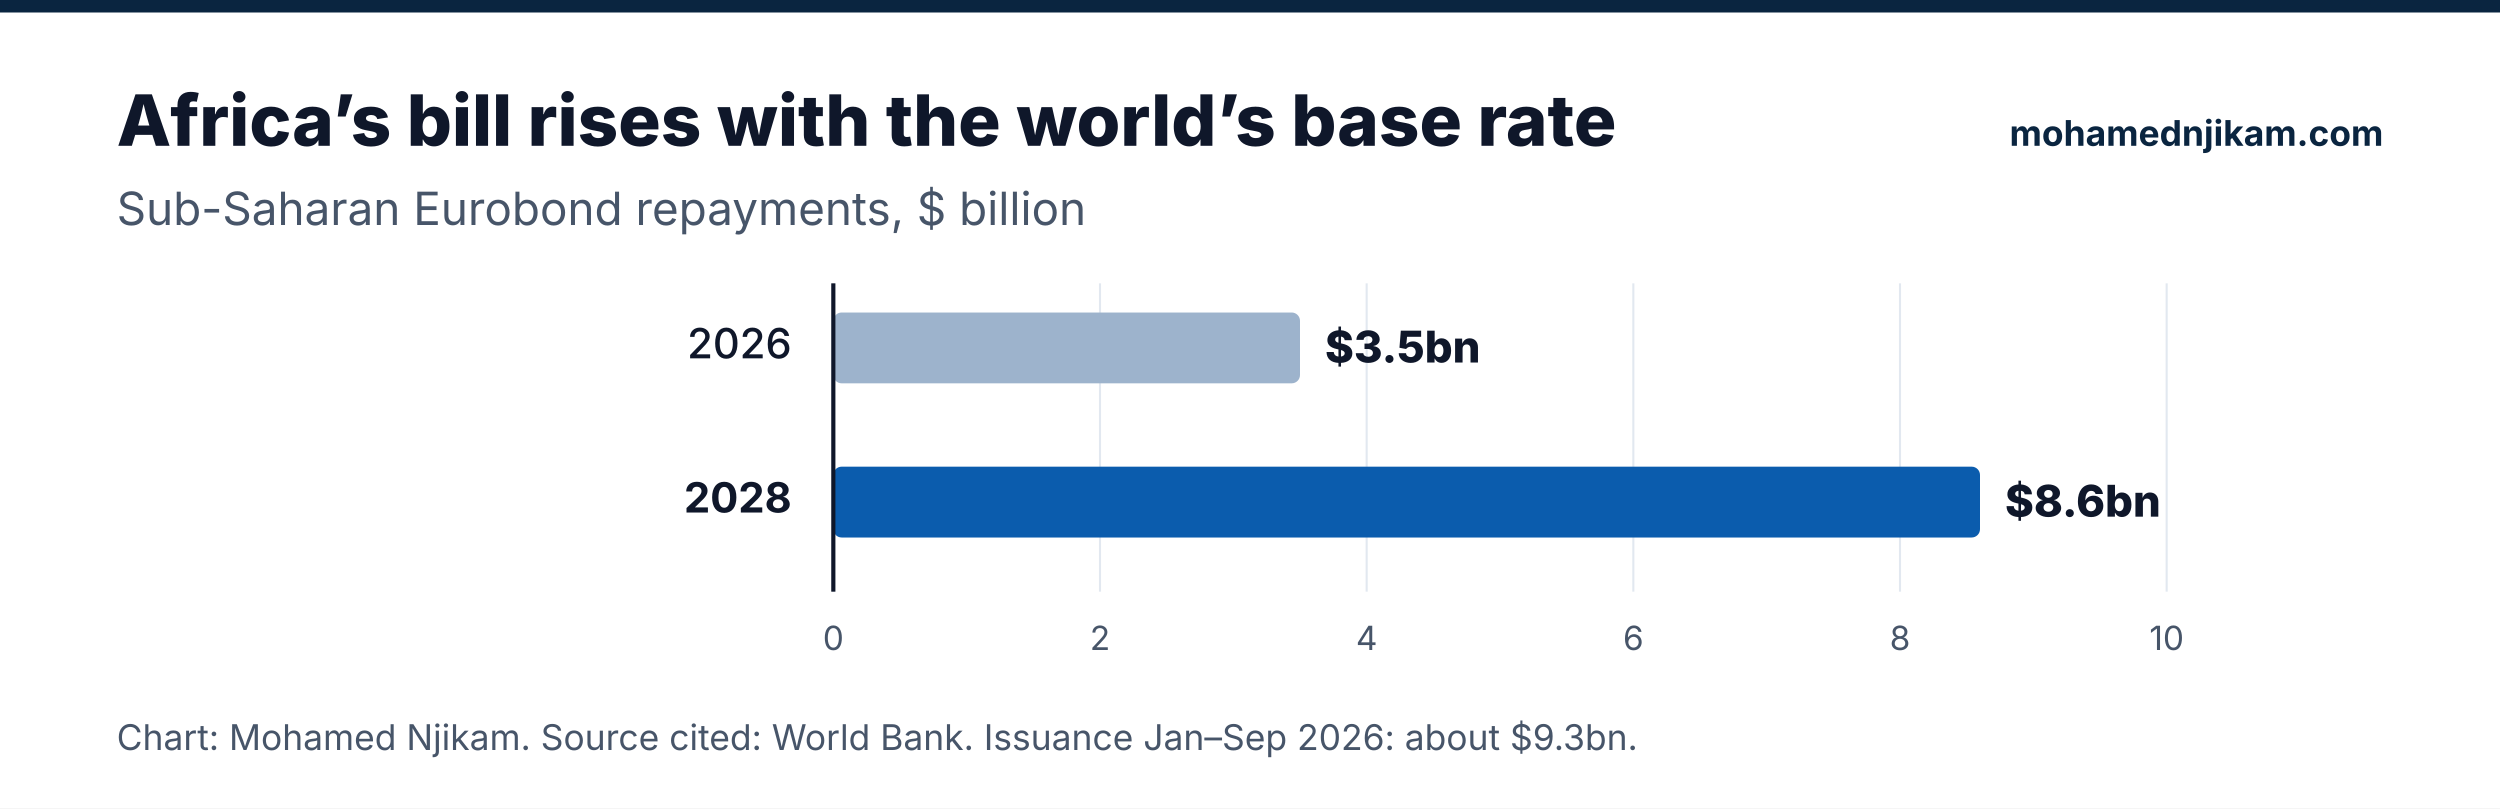
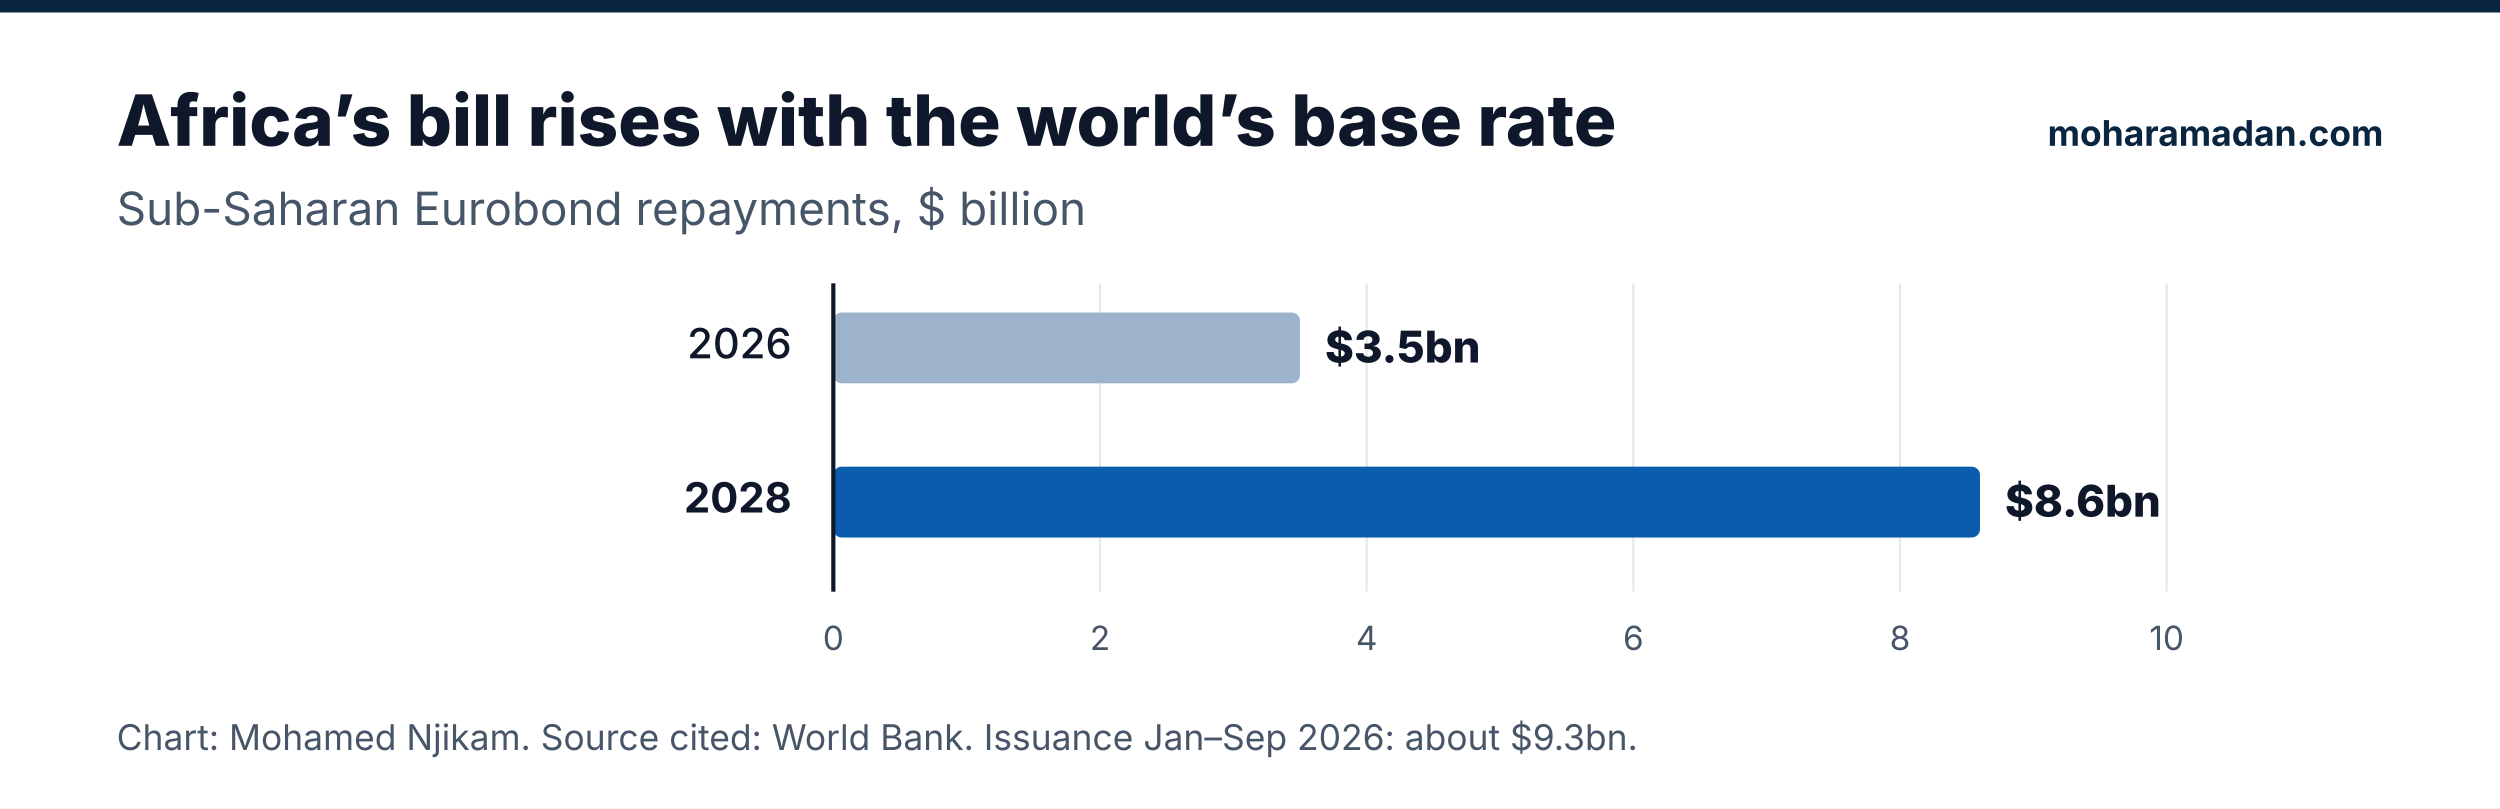
<svg xmlns="http://www.w3.org/2000/svg" viewBox="0 0 1200 388" width="1200" height="388" font-family="Inter, 'Helvetica Neue', Helvetica, Arial, sans-serif">
  <rect width="1200" height="388" fill="#FFFFFF" />
  <rect x="0" y="0" width="1200" height="6" fill="#0A2540" />
  <text x="56" y="70" font-size="34" font-weight="800" fill="#0F172A">Africa’s bill rises with the world’s base rate</text>
  <text x="56" y="108" font-size="22" fill="#475569">Sub-Saharan Eurobond repayments, $ billion</text>
  <line x1="400.0" y1="136" x2="400.0" y2="284" stroke="#E2E8F0" stroke-width="1" />
  <text x="400.0" y="312" font-size="16" fill="#475569" text-anchor="middle">0</text>
  <line x1="528.0" y1="136" x2="528.0" y2="284" stroke="#E2E8F0" stroke-width="1" />
  <text x="528.0" y="312" font-size="16" fill="#475569" text-anchor="middle">2</text>
  <line x1="656.0" y1="136" x2="656.0" y2="284" stroke="#E2E8F0" stroke-width="1" />
  <text x="656.0" y="312" font-size="16" fill="#475569" text-anchor="middle">4</text>
  <line x1="784.0" y1="136" x2="784.0" y2="284" stroke="#E2E8F0" stroke-width="1" />
  <text x="784.0" y="312" font-size="16" fill="#475569" text-anchor="middle">6</text>
  <line x1="912.0" y1="136" x2="912.0" y2="284" stroke="#E2E8F0" stroke-width="1" />
  <text x="912.0" y="312" font-size="16" fill="#475569" text-anchor="middle">8</text>
  <line x1="1040.0" y1="136" x2="1040.0" y2="284" stroke="#E2E8F0" stroke-width="1" />
  <text x="1040.0" y="312" font-size="16" fill="#475569" text-anchor="middle">10</text>
  <text x="380" y="172" font-size="20" fill="#0F172A" text-anchor="end" font-weight="500">2026</text>
  <rect x="400" y="150" width="224.0" height="34" rx="4" fill="#9DB3CC" />
  <text x="636.0" y="174" font-size="21" font-weight="800" fill="#0F172A">$3.5bn</text>
  <text x="380" y="246" font-size="20" fill="#0F172A" text-anchor="end" font-weight="700">2028</text>
  <rect x="400" y="224" width="550.4" height="34" rx="4" fill="#0B5CAD" />
  <text x="962.4" y="248" font-size="21" font-weight="800" fill="#0F172A">$8.6bn</text>
  <line x1="400" y1="136" x2="400" y2="284" stroke="#0F172A" stroke-width="2" />
  <text x="56" y="360" font-size="17" fill="#475569">Chart: Mohamed Njikam. Source cited: World Bank. Issuance Jan–Sep 2026: about $9.3bn.</text>
-   <text x="1144" y="70" font-size="17" font-weight="700" fill="#0A2540" text-anchor="end">mohamednjikam.com</text>
+   <text x="1144" y="70" font-size="17" font-weight="700" fill="#0A2540" text-anchor="end">moharamadan.com</text>
</svg>
